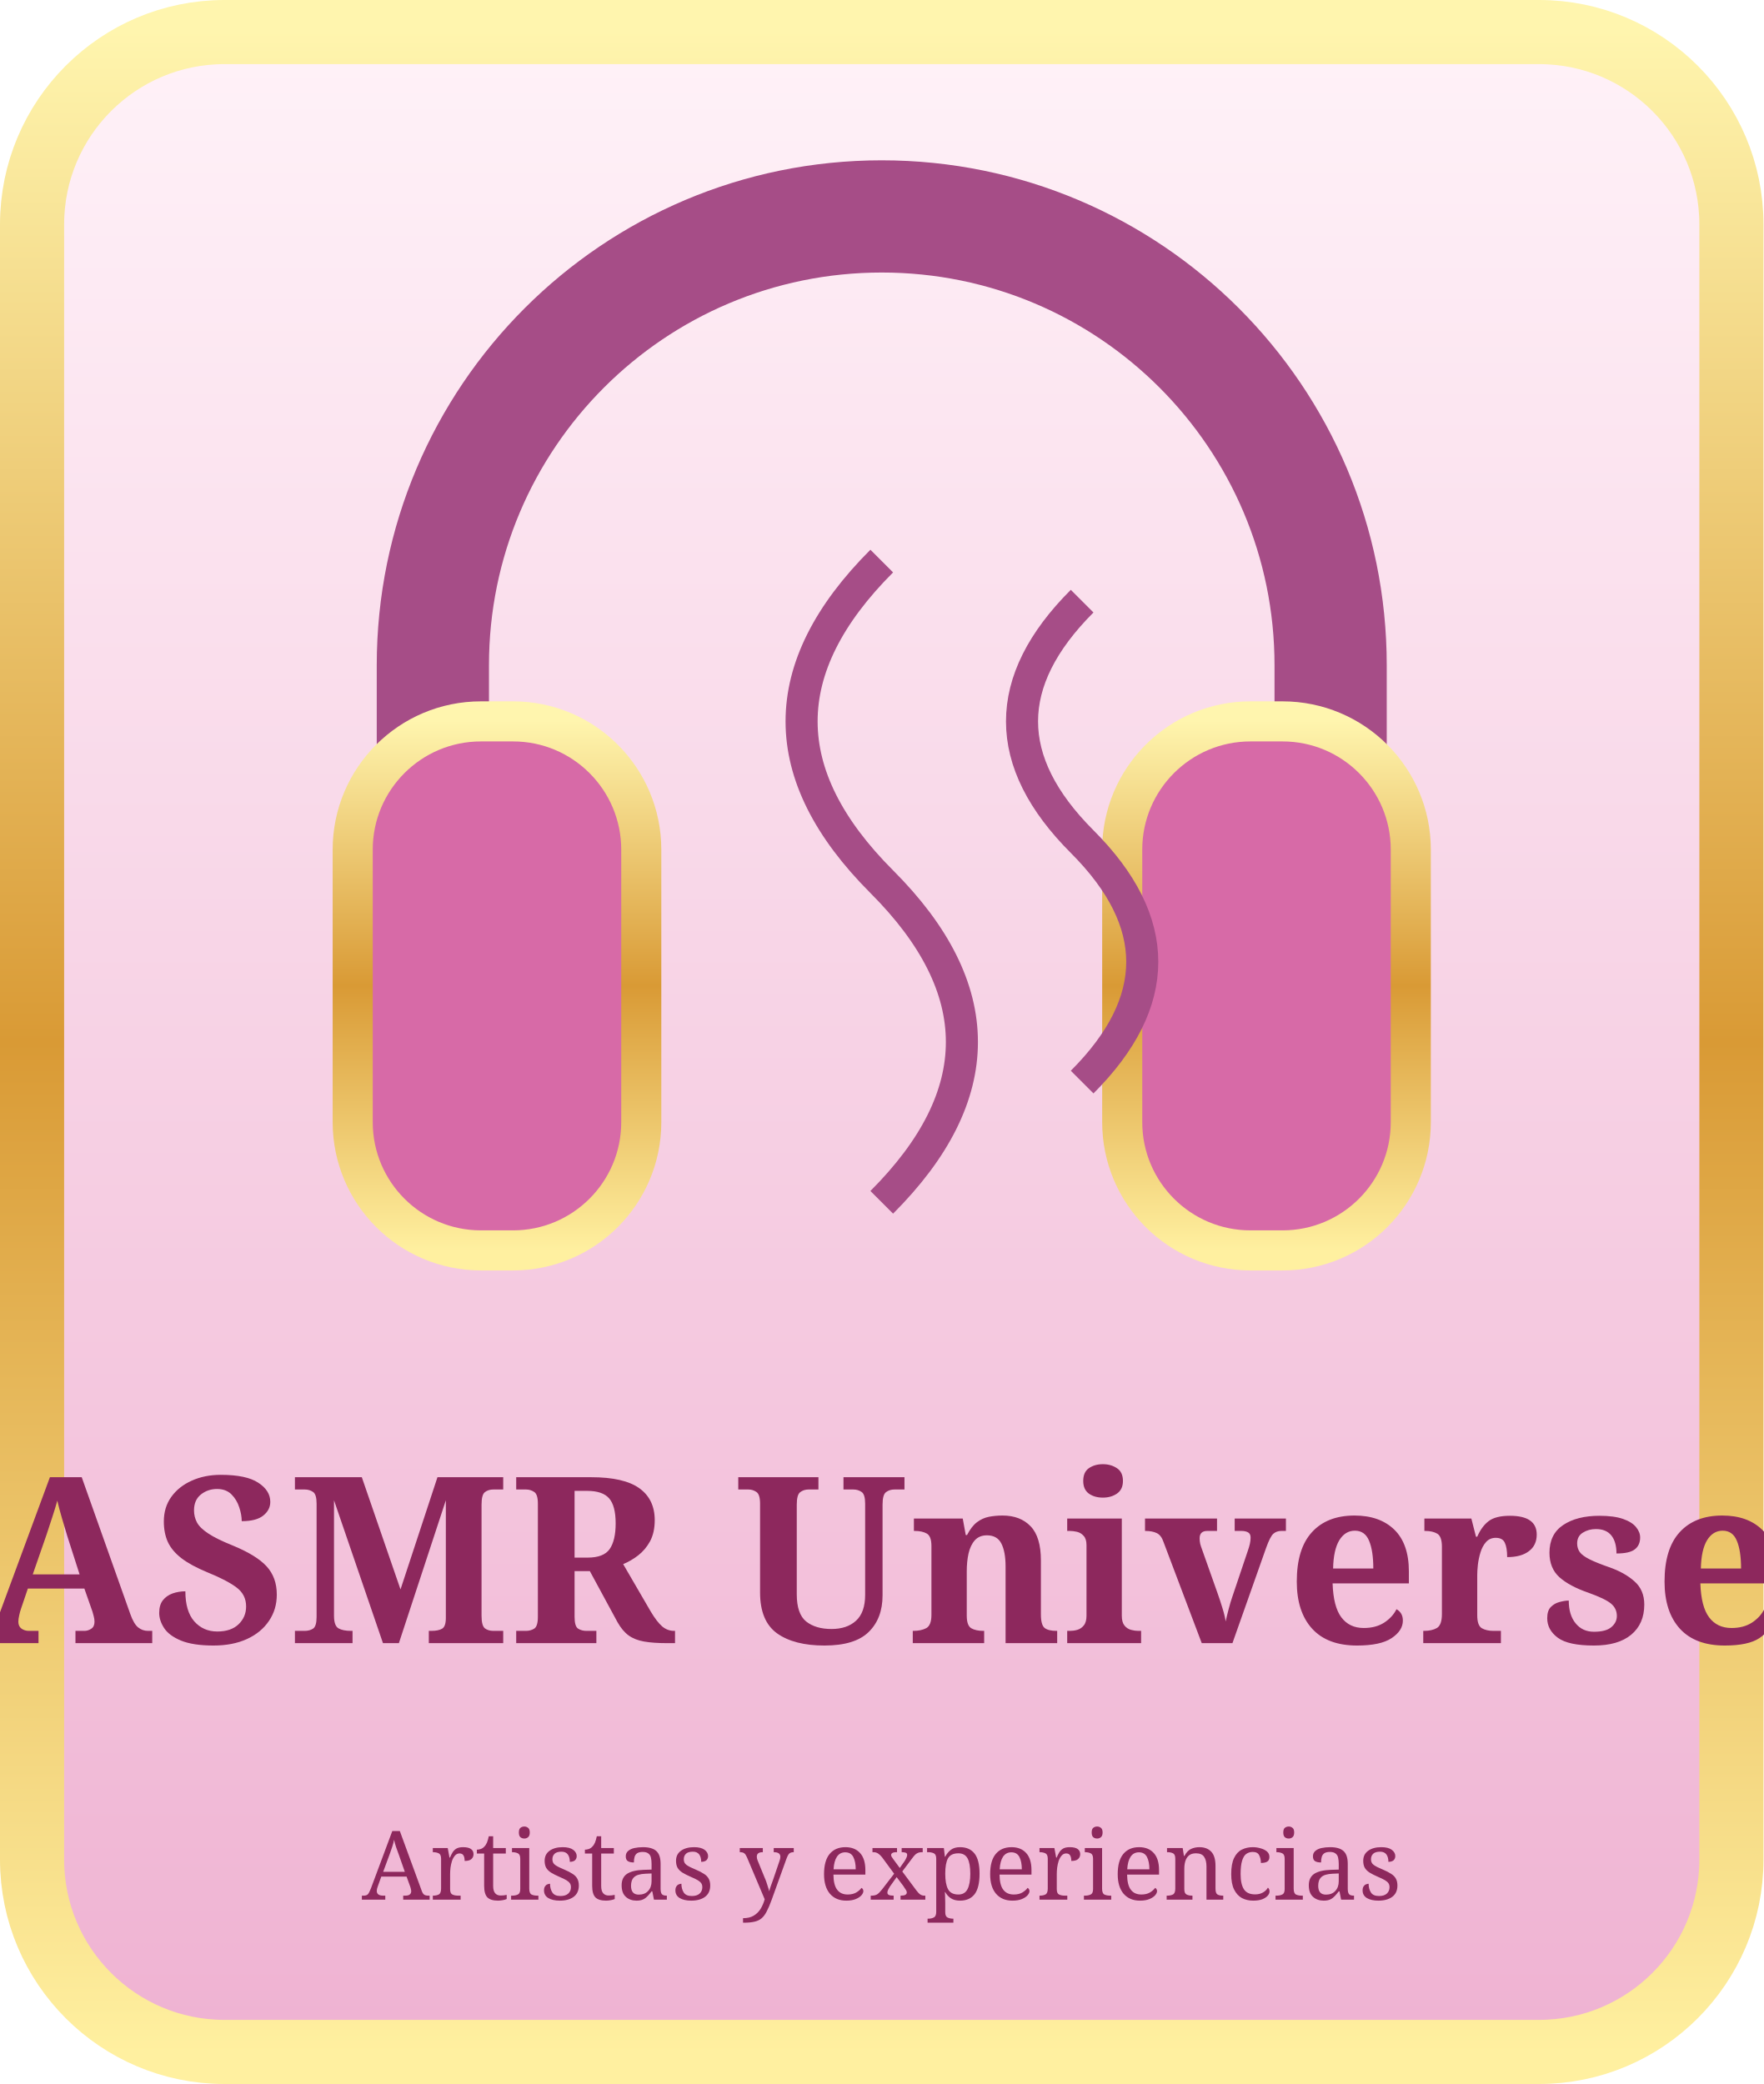
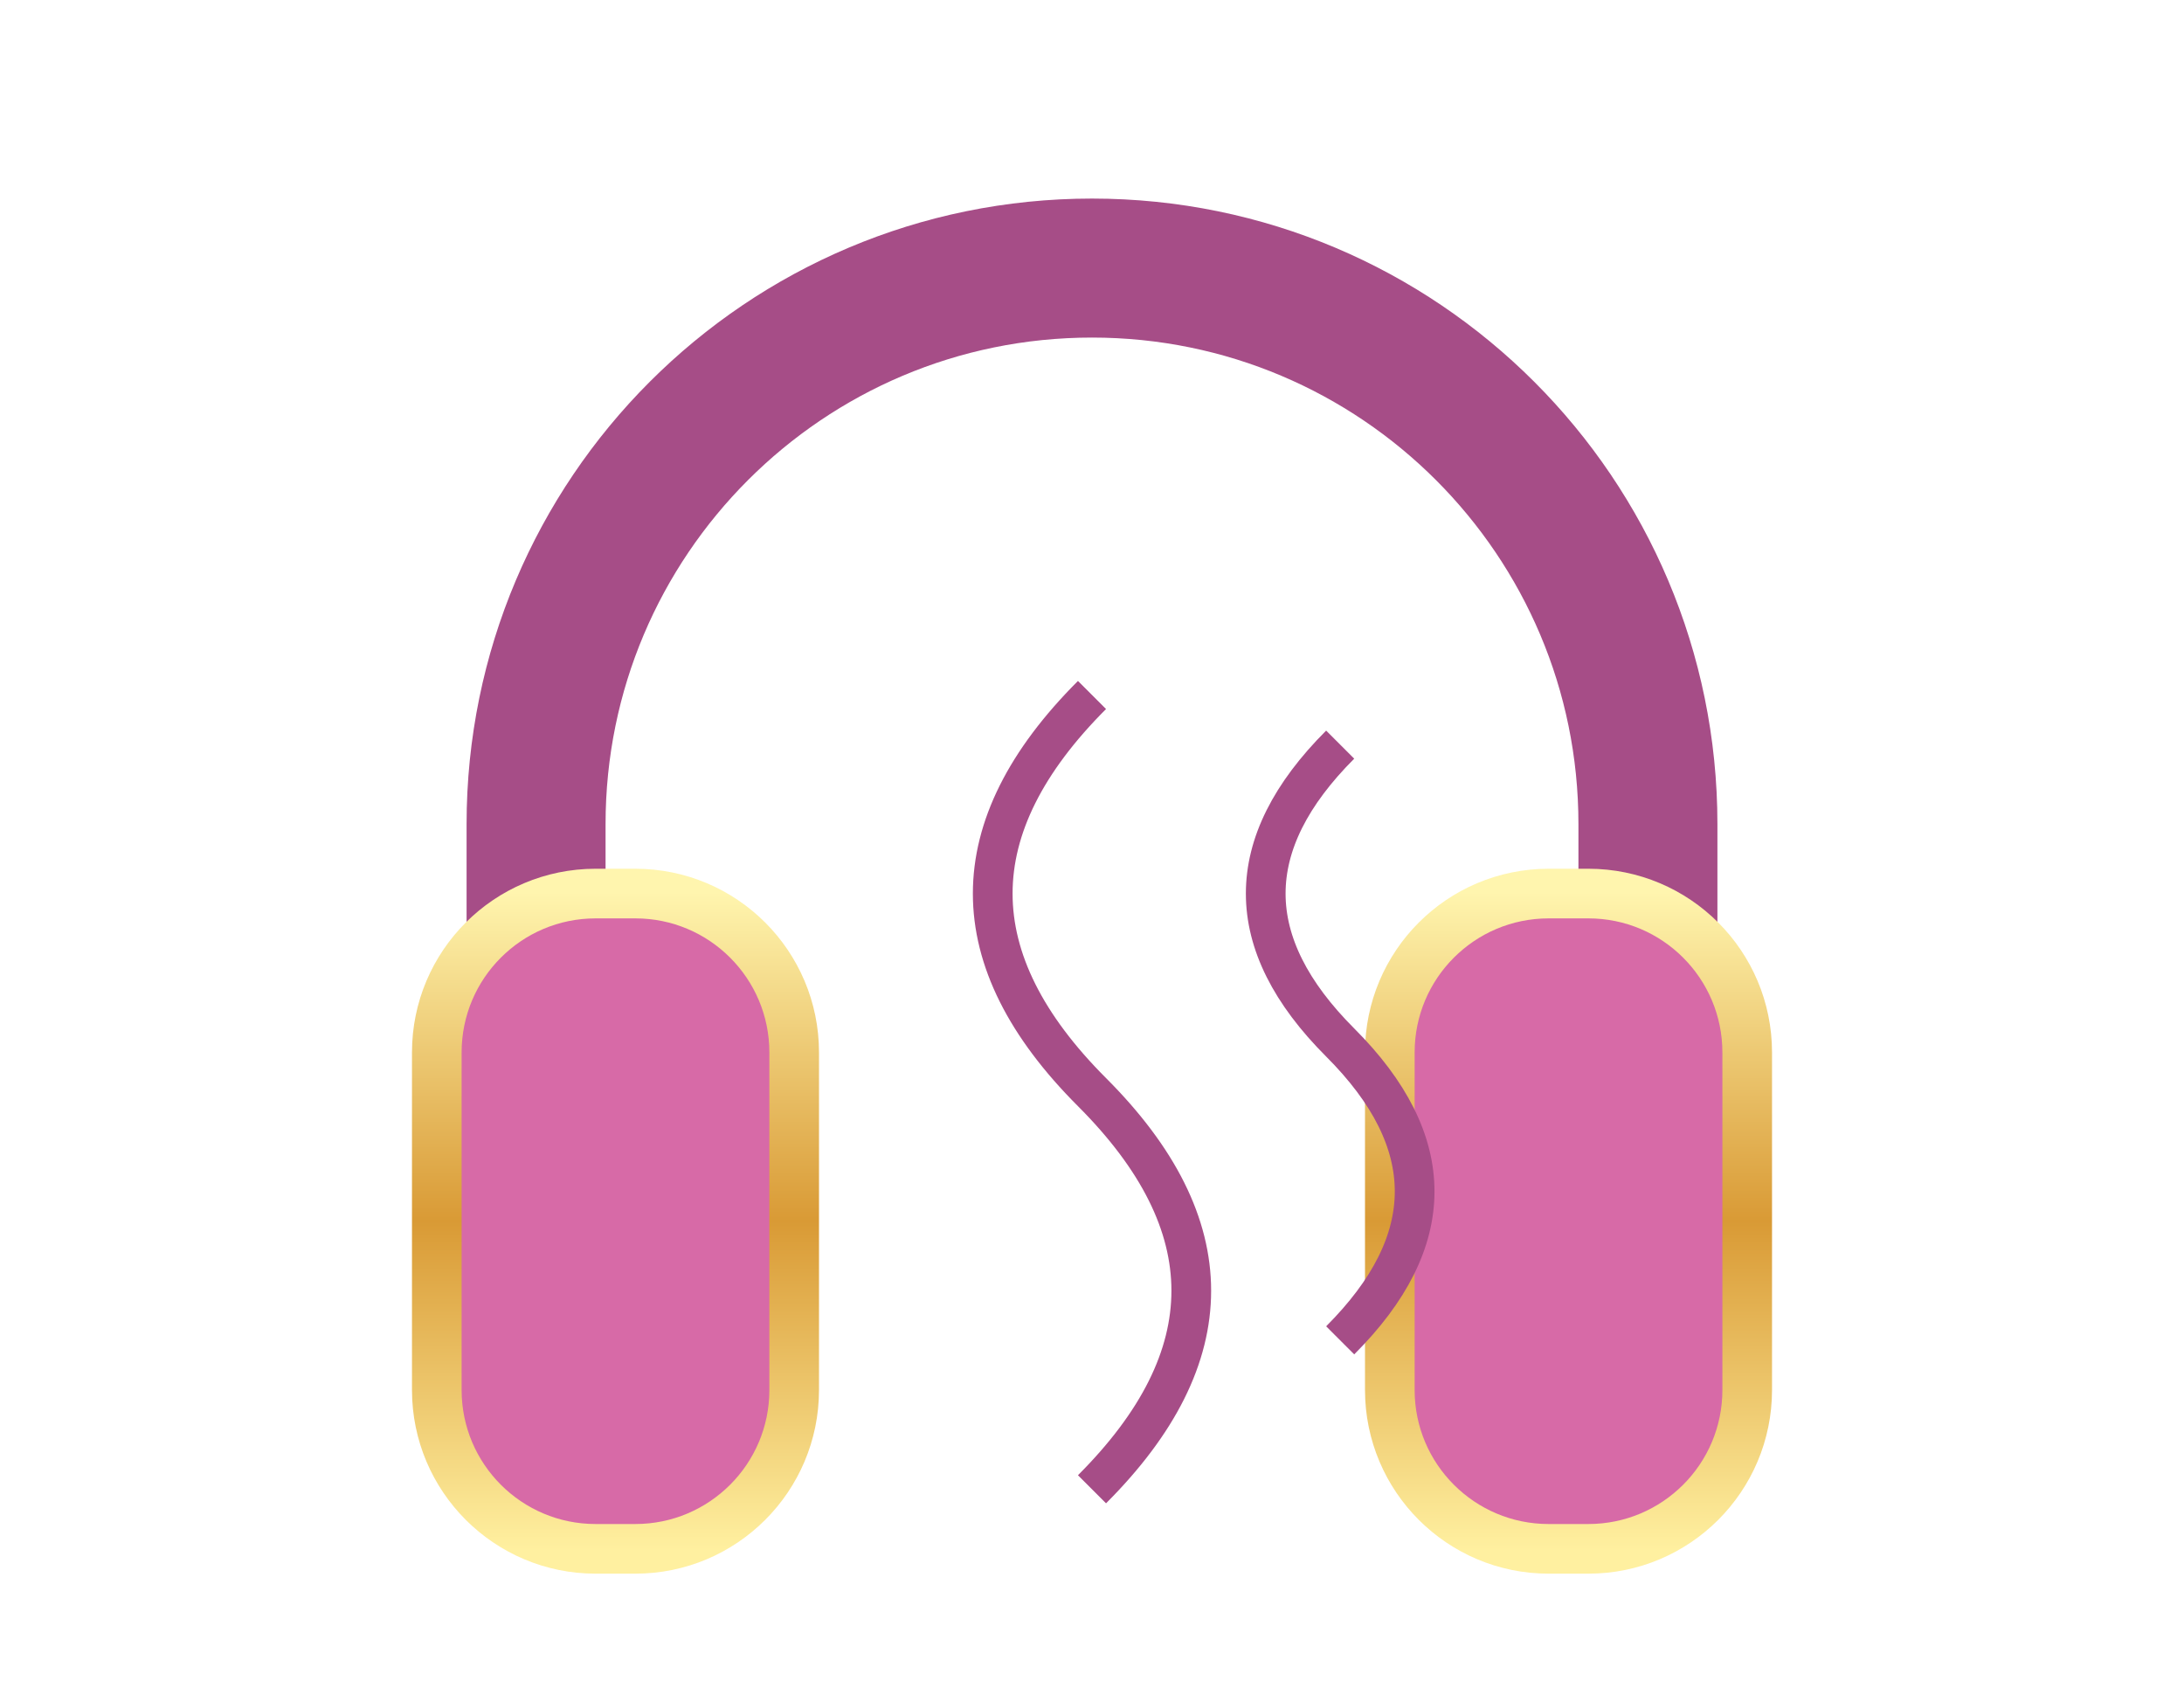
- <svg xmlns="http://www.w3.org/2000/svg" viewBox="0 0 220 260">
+ <svg xmlns="http://www.w3.org/2000/svg" viewBox="0 0 220 170">
  <defs>
    <linearGradient id="p" x2="0" y2="1">
      <stop stop-color="#fff2f8" />
      <stop offset="1" stop-color="#efb2d2" />
    </linearGradient>
    <linearGradient id="g" x2="0" y2="1">
      <stop stop-color="#fff5ae" />
      <stop offset=".5" stop-color="#d99a35" />
      <stop offset="1" stop-color="#fff0a0" />
    </linearGradient>
  </defs>
-   <rect x="4" y="4" width="212" height="252" rx="24" fill="url(#p)" stroke="url(#g)" stroke-width="8" />
  <path d="M54 96V83a56 56 0 0 1 112 0v13" fill="none" stroke="#a64d87" stroke-width="14" />
  <rect x="44" y="90" width="36" height="66" rx="16" fill="#d76aa7" stroke="url(#g)" stroke-width="5" />
  <rect x="140" y="90" width="36" height="66" rx="16" fill="#d76aa7" stroke="url(#g)" stroke-width="5" />
  <path d="M110 70q-20 20 0 40t0 40m25-75q-15 15 0 30t0 30" fill="none" stroke="#a64d87" stroke-width="4" />
-   <text x="110" y="205" text-anchor="middle" font-family="Georgia" font-size="29" fill="#8d285d" font-weight="bold">ASMR Universe</text>
-   <text x="110" y="237" text-anchor="middle" font-family="Georgia" font-size="12" fill="#8d285d">Artistas y experiencias</text>
</svg>
